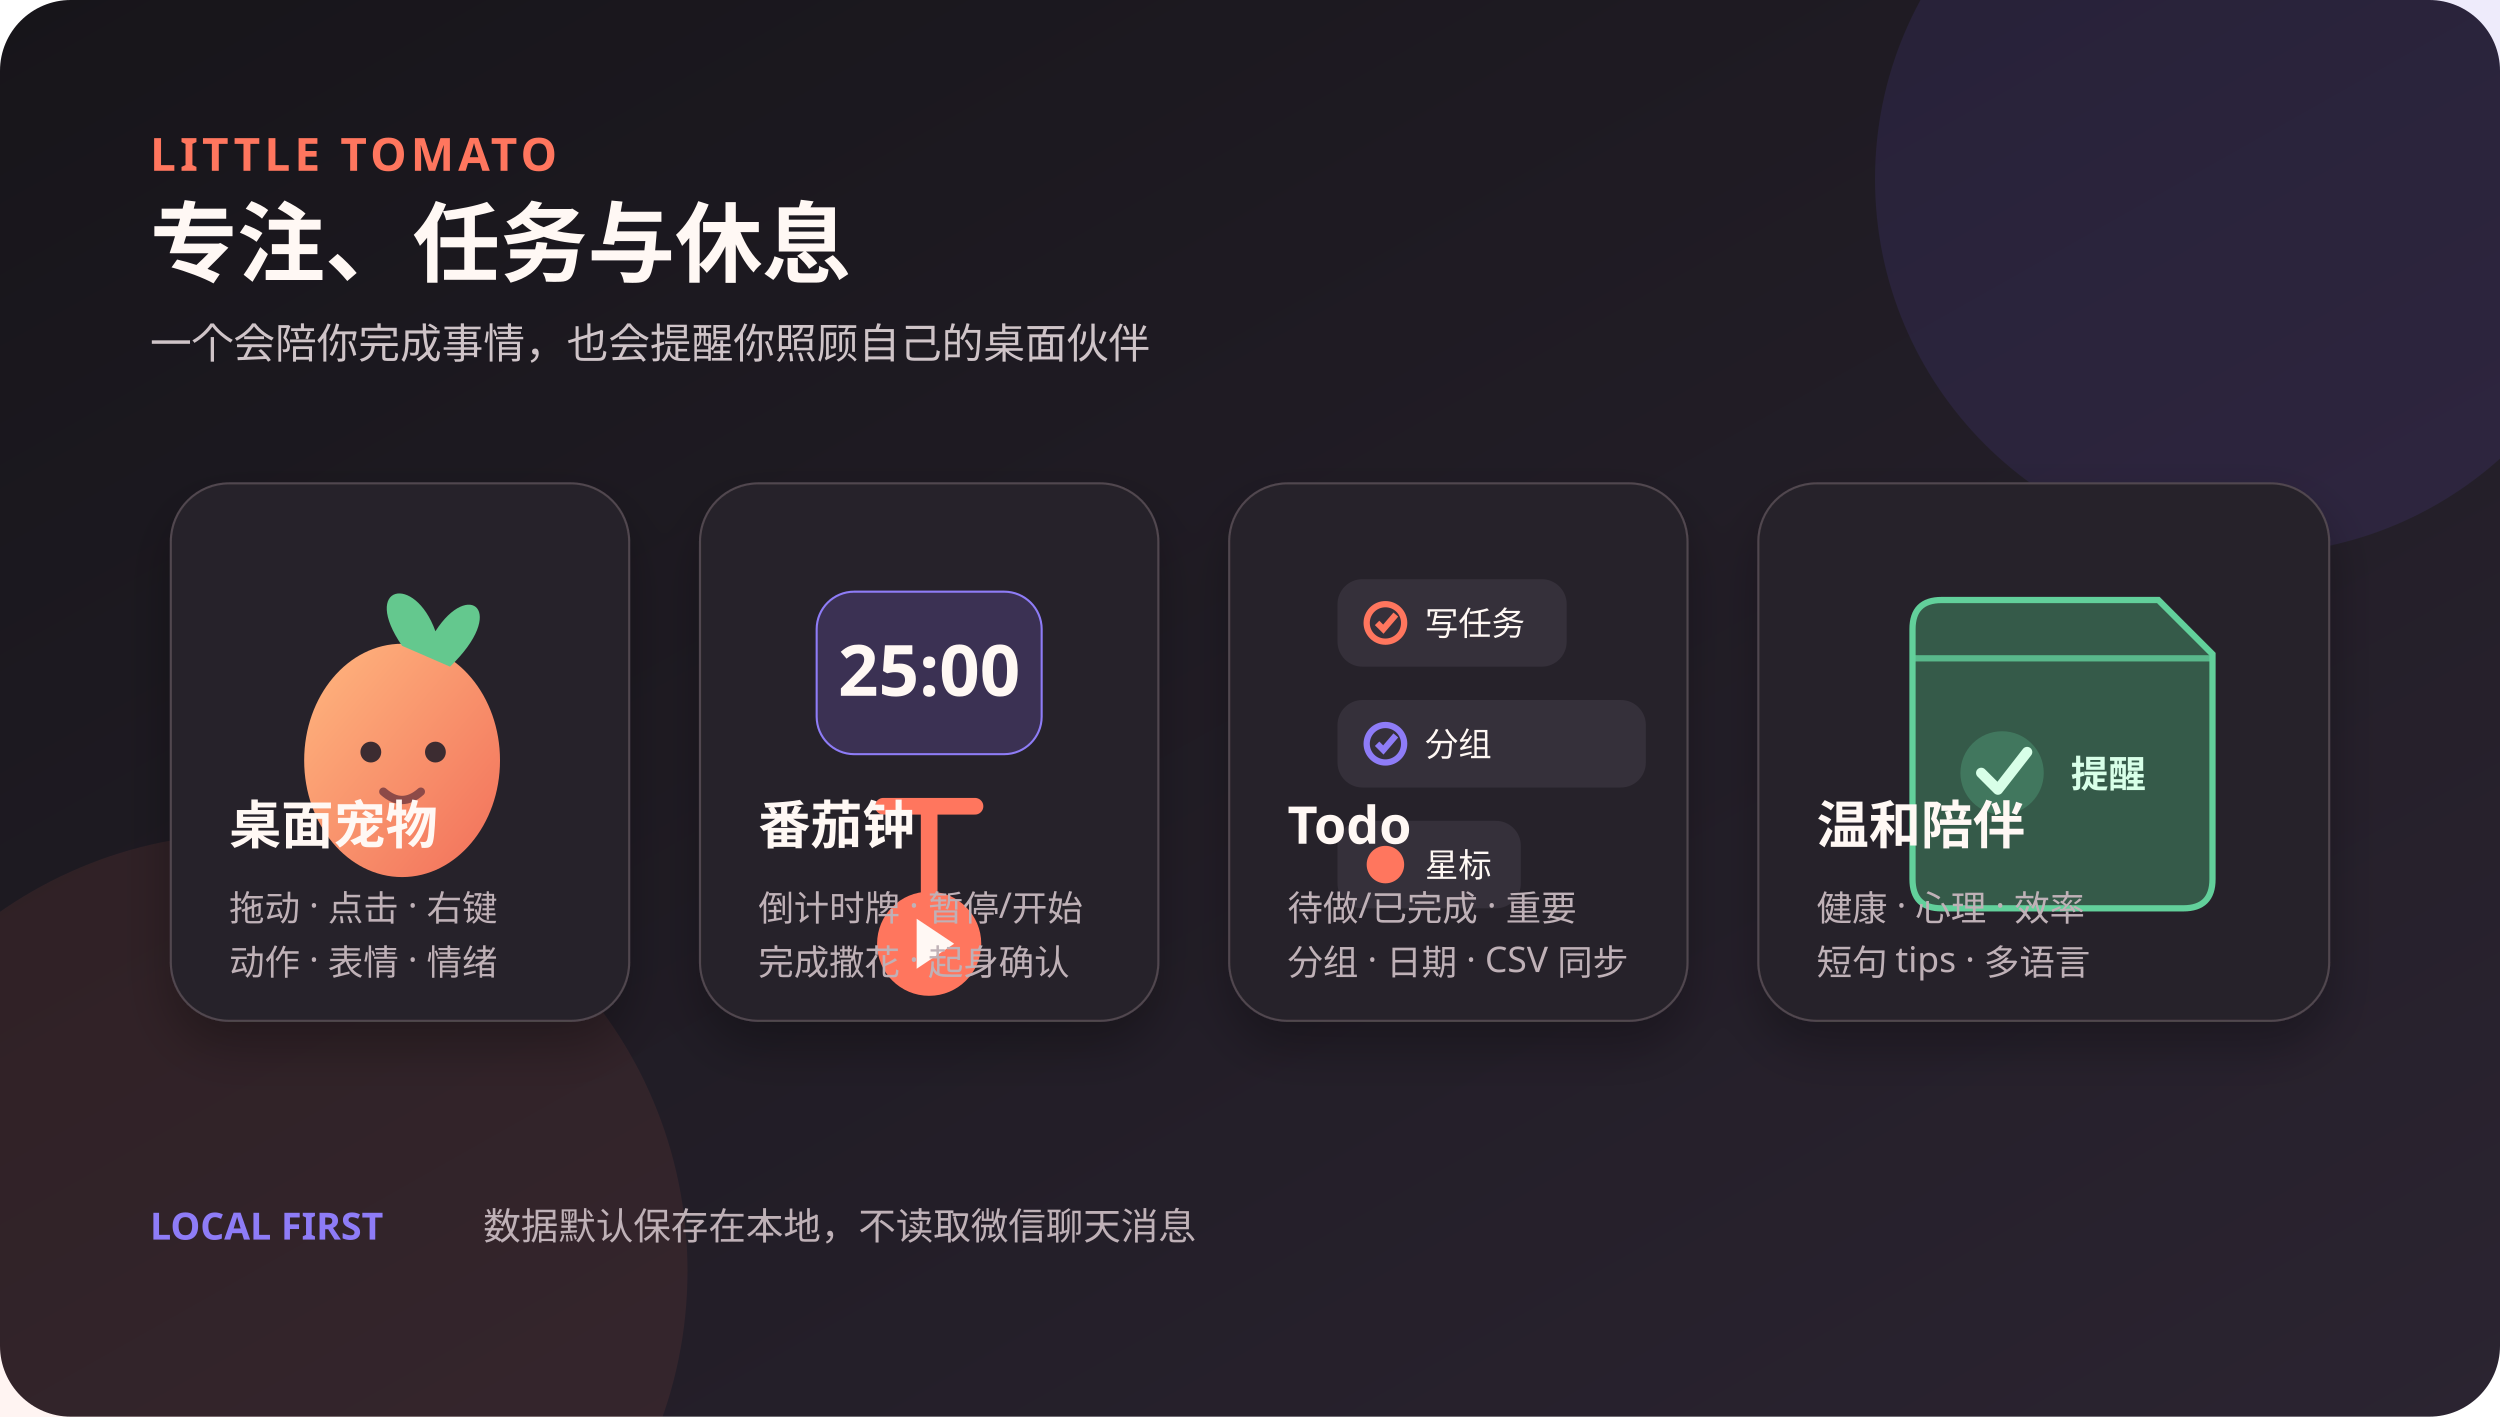
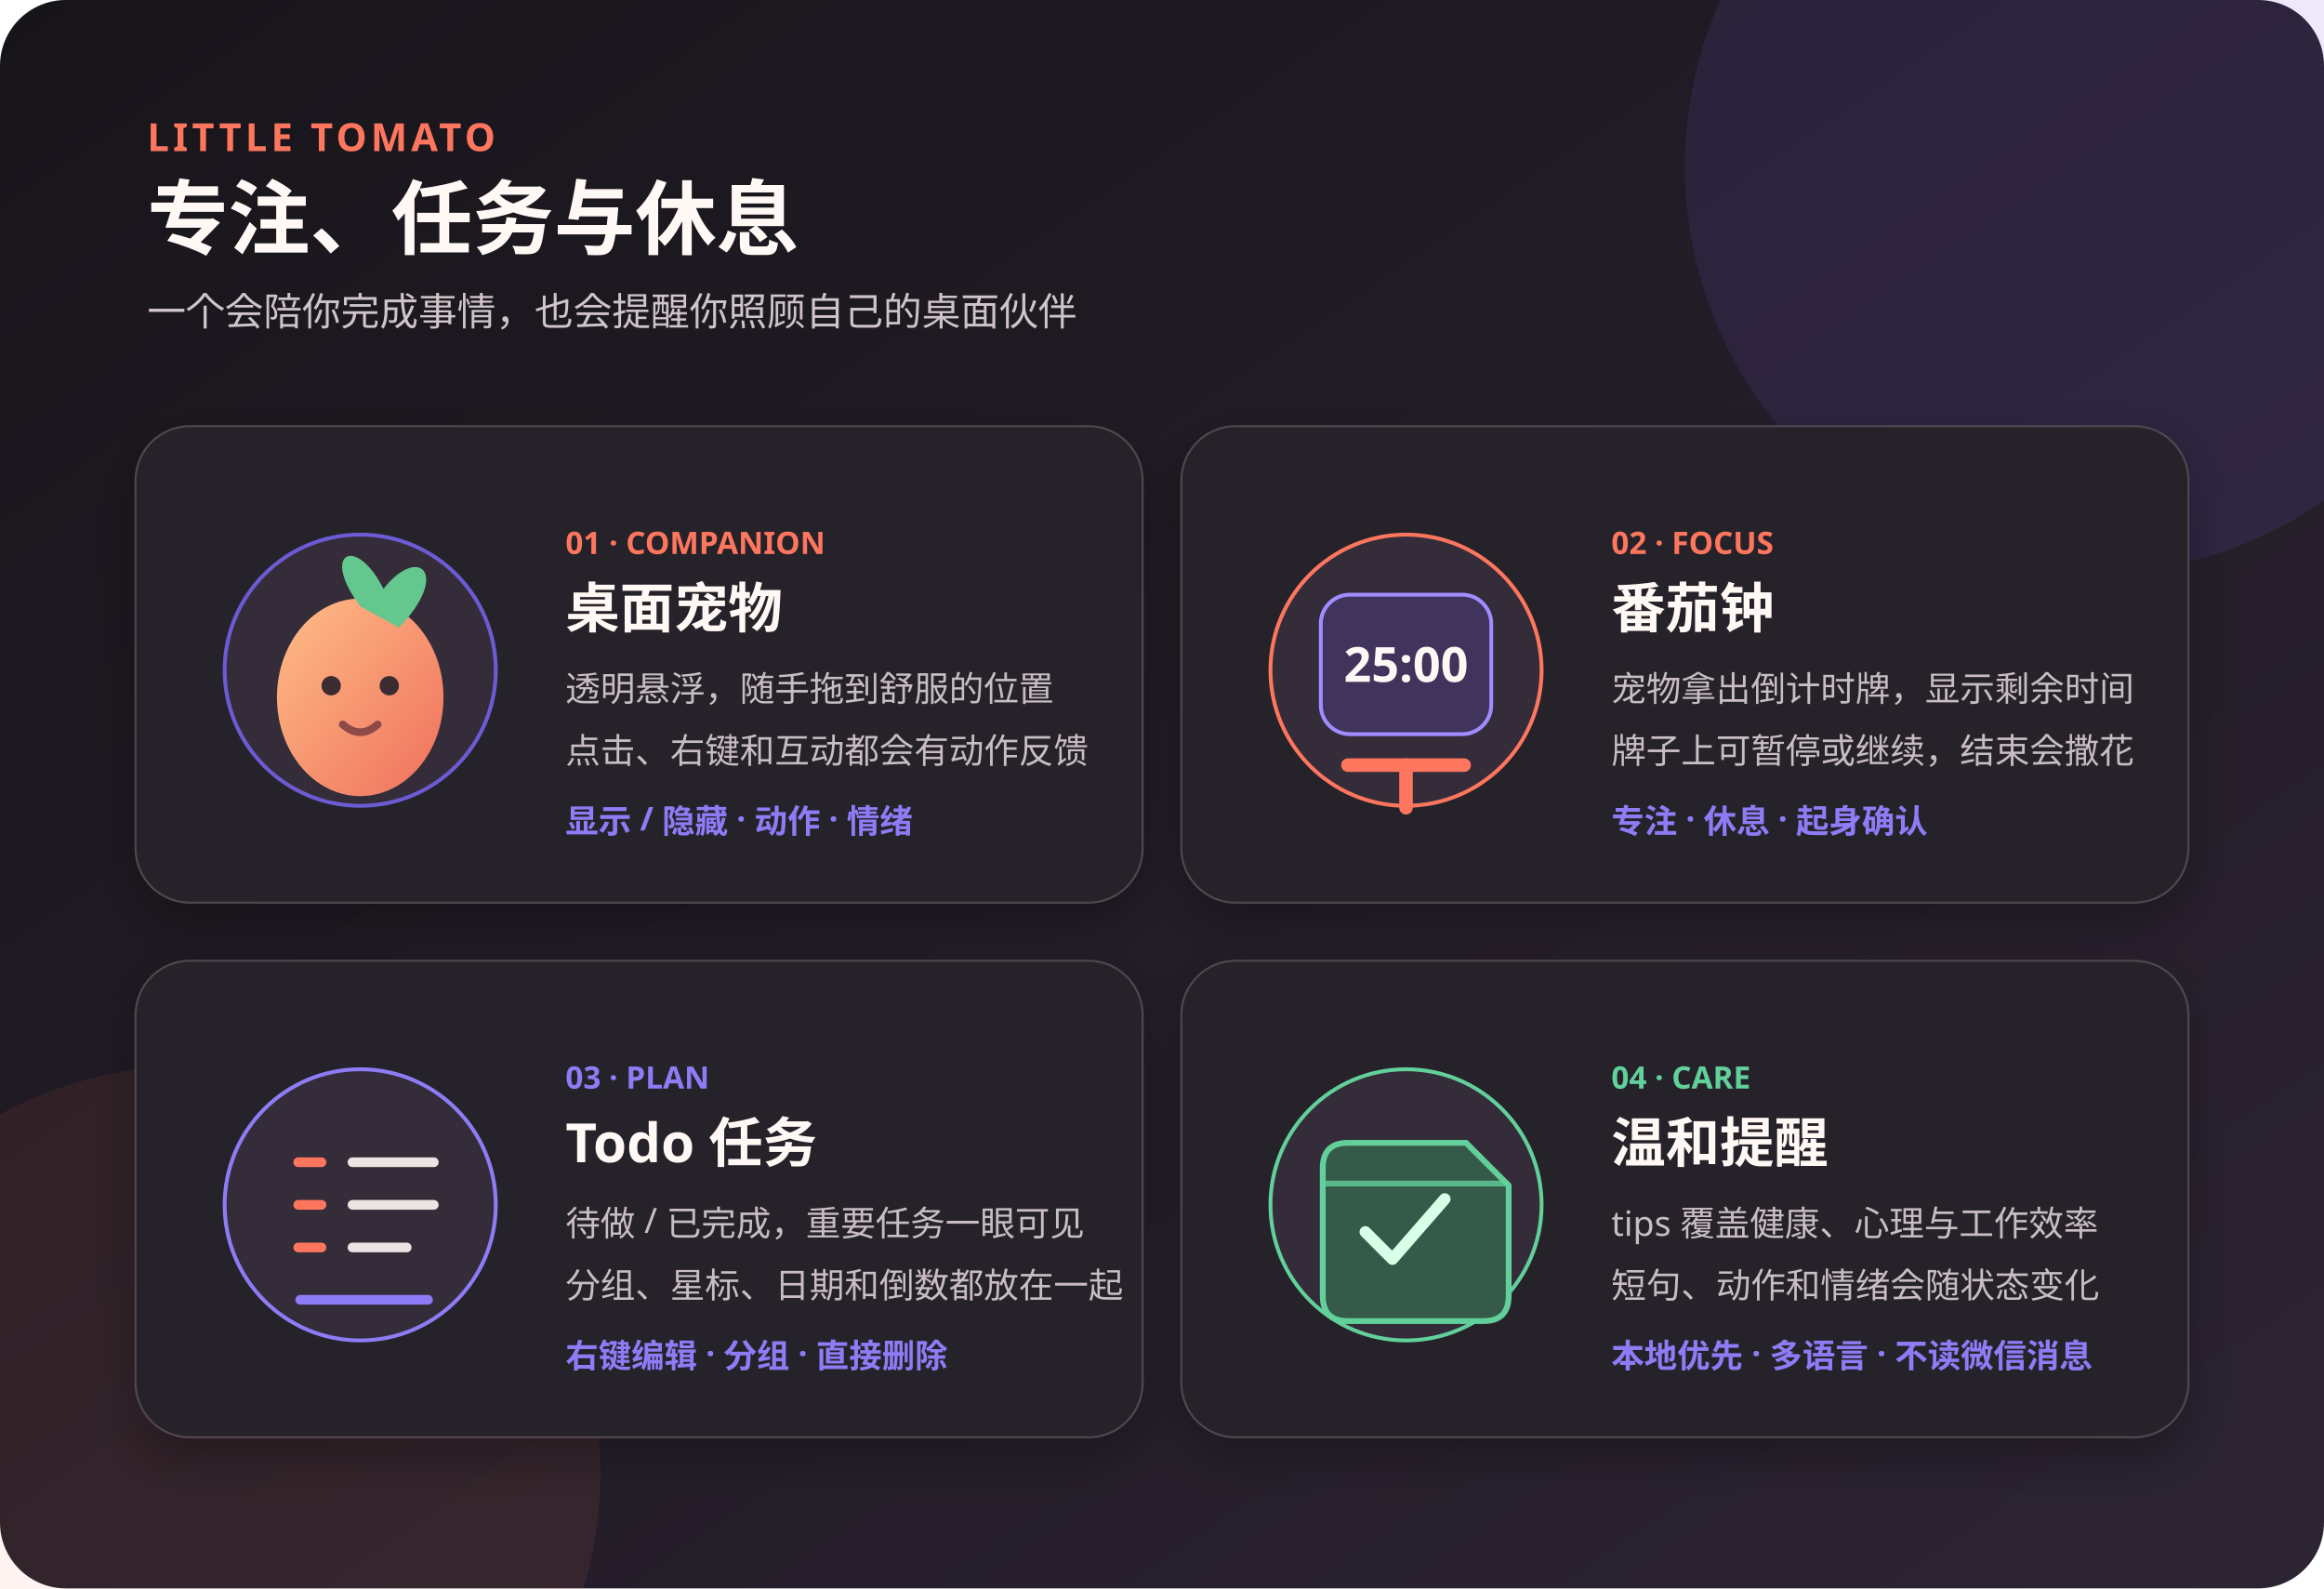
- <svg xmlns="http://www.w3.org/2000/svg" viewBox="0 0 1200 680" role="img" aria-labelledby="title desc">
+ <svg xmlns="http://www.w3.org/2000/svg" viewBox="0 0 1200 820" role="img" aria-labelledby="title desc">
  <defs>
    <linearGradient id="bg" x1="0" y1="0" x2="1" y2="1">
      <stop offset="0" stop-color="#17151a" />
-       <stop offset="1" stop-color="#2b2431" />
+       <stop offset="1" stop-color="#2d2433" />
    </linearGradient>
    <linearGradient id="tomato" x1="0" y1="0" x2="1" y2="1">
-       <stop offset="0" stop-color="#ffb77f" />
-       <stop offset="1" stop-color="#f26f5a" />
+       <stop offset="0" stop-color="#ffbd87" />
+       <stop offset="1" stop-color="#ef705c" />
    </linearGradient>
    <filter id="shadow" x="-30%" y="-30%" width="160%" height="160%">
-       <feDropShadow dx="0" dy="12" stdDeviation="12" flood-color="#000" flood-opacity=".28" />
+       <feDropShadow dx="0" dy="10" stdDeviation="12" flood-color="#000" flood-opacity=".28" />
    </filter>
  </defs>
-   <rect width="1200" height="680" rx="34" fill="url(#bg)" />
-   <circle cx="1080" cy="86" r="180" fill="#6b55d9" opacity=".12" />
-   <circle cx="120" cy="610" r="210" fill="#ff765e" opacity=".08" />
-   <text x="72" y="82" fill="#ff765e" font-family="Segoe UI, Microsoft YaHei, sans-serif" font-size="22" font-weight="700" letter-spacing="2">LITTLE TOMATO</text>
-   <text x="72" y="132" fill="#fff8f4" font-family="Segoe UI, Microsoft YaHei, sans-serif" font-size="42" font-weight="700">专注、任务与休息</text>
-   <text x="72" y="172" fill="#cfc4c8" font-family="Segoe UI, Microsoft YaHei, sans-serif" font-size="20">一个会陪你完成事情，也会提醒你照顾自己的桌面伙伴</text>
+   <rect width="1200" height="820" rx="34" fill="url(#bg)" />
+   <circle cx="1080" cy="86" r="210" fill="#7258d6" opacity=".13" />
+   <circle cx="100" cy="760" r="210" fill="#ff765e" opacity=".08" />
+   <text x="76" y="78" fill="#ff765e" font-family="Segoe UI, Microsoft YaHei, sans-serif" font-size="20" font-weight="700" letter-spacing="2">LITTLE TOMATO</text>
+   <text x="76" y="128" fill="#fff8f4" font-family="Segoe UI, Microsoft YaHei, sans-serif" font-size="42" font-weight="700">专注、任务与休息</text>
+   <text x="76" y="168" fill="#cfc4c8" font-family="Segoe UI, Microsoft YaHei, sans-serif" font-size="20">一个会陪你完成事情，也会提醒你照顾自己的桌面伙伴</text>
  <g filter="url(#shadow)">
-     <rect x="82" y="232" width="220" height="258" rx="28" fill="#28242a" stroke="#51474f" />
-     <rect x="336" y="232" width="220" height="258" rx="28" fill="#28242a" stroke="#51474f" />
-     <rect x="590" y="232" width="220" height="258" rx="28" fill="#28242a" stroke="#51474f" />
-     <rect x="844" y="232" width="274" height="258" rx="28" fill="#28242a" stroke="#51474f" />
+     <rect x="70" y="220" width="520" height="246" rx="28" fill="#28242b" stroke="#51474f" />
+     <rect x="610" y="220" width="520" height="246" rx="28" fill="#28242b" stroke="#51474f" />
+     <rect x="70" y="496" width="520" height="246" rx="28" fill="#28242b" stroke="#51474f" />
+     <rect x="610" y="496" width="520" height="246" rx="28" fill="#28242b" stroke="#51474f" />
  </g>
-   <g transform="translate(145 275)">
-     <ellipse cx="48" cy="90" rx="47" ry="56" fill="url(#tomato)" />
-     <path d="M48 35 C28 6 54 0 64 28 C80 3 99 18 71 45" fill="#64c88e" />
-     <circle cx="33" cy="86" r="5" fill="#3c2c31" />
-     <circle cx="64" cy="86" r="5" fill="#3c2c31" />
-     <path d="M39 105 Q48 113 57 105" fill="none" stroke="#8d4a48" stroke-width="4" stroke-linecap="round" />
+   <g transform="translate(112 276)">
+     <circle cx="74" cy="70" r="70" fill="#352c39" stroke="#6c5bd4" stroke-width="2" />
+     <ellipse cx="74" cy="84" rx="43" ry="51" fill="url(#tomato)" />
+     <path d="M74 37 C53 9 72 0 86 28 C104 5 121 20 94 48" fill="#64c88e" />
+     <circle cx="59" cy="78" r="5" fill="#3c2c31" />
+     <circle cx="89" cy="78" r="5" fill="#3c2c31" />
+     <path d="M65 98 Q74 106 83 98" fill="none" stroke="#8d4a48" stroke-width="4" stroke-linecap="round" />
  </g>
-   <text x="110" y="405" fill="#fff8f4" font-family="Segoe UI, Microsoft YaHei, sans-serif" font-size="25" font-weight="700">桌面宠物</text>
-   <text x="110" y="442" fill="#bfb1b7" font-family="Segoe UI, Microsoft YaHei, sans-serif" font-size="17">拖动 · 点击 · 右键</text>
-   <text x="110" y="468" fill="#bfb1b7" font-family="Segoe UI, Microsoft YaHei, sans-serif" font-size="17">动作 · 表情 · 情绪</text>
-   <g transform="translate(392 284)">
-     <rect x="0" y="0" width="108" height="78" rx="18" fill="#3b3153" stroke="#8e7cf7" />
-     <text x="54" y="50" text-anchor="middle" fill="#fff8f4" font-family="Segoe UI, sans-serif" font-size="34" font-weight="700">25:00</text>
-     <path d="M32 103 h44 M54 103 v46" stroke="#ff765e" stroke-width="8" stroke-linecap="round" />
-     <circle cx="54" cy="169" r="25" fill="#ff765e" />
-     <path d="M48 157 l18 12 -18 12z" fill="#fff8f4" />
+   <text x="292" y="286" fill="#ff765e" font-family="Segoe UI, Microsoft YaHei, sans-serif" font-size="16" font-weight="700">01 · COMPANION</text>
+   <text x="292" y="324" fill="#fff8f4" font-family="Segoe UI, Microsoft YaHei, sans-serif" font-size="28" font-weight="700">桌面宠物</text>
+   <text x="292" y="362" fill="#c8bdc2" font-family="Segoe UI, Microsoft YaHei, sans-serif" font-size="18">透明悬浮，随手拖到舒服的位置</text>
+   <text x="292" y="394" fill="#c8bdc2" font-family="Segoe UI, Microsoft YaHei, sans-serif" font-size="18">点击、右键和互动都会有动作反馈</text>
+   <text x="292" y="430" fill="#8e7cf7" font-family="Segoe UI, Microsoft YaHei, sans-serif" font-size="17" font-weight="700">显示 / 隐藏 · 动作 · 情绪</text>
+   <g transform="translate(652 276)">
+     <circle cx="74" cy="70" r="70" fill="#352c39" stroke="#ff765e" stroke-width="2" />
+     <rect x="30" y="31" width="88" height="72" rx="15" fill="#40345c" stroke="#a18cff" stroke-width="2" />
+     <text x="74" y="76" text-anchor="middle" fill="#fff8f4" font-family="Segoe UI, sans-serif" font-size="25" font-weight="700">25:00</text>
+     <path d="M44 119 h60" stroke="#ff765e" stroke-width="7" stroke-linecap="round" />
+     <path d="M74 119 v22" stroke="#ff765e" stroke-width="7" stroke-linecap="round" />
  </g>
-   <text x="364" y="405" fill="#fff8f4" font-family="Segoe UI, Microsoft YaHei, sans-serif" font-size="25" font-weight="700">番茄钟</text>
-   <text x="364" y="442" fill="#bfb1b7" font-family="Segoe UI, Microsoft YaHei, sans-serif" font-size="17">倒计时牌 · 暂停/开始</text>
-   <text x="364" y="468" fill="#bfb1b7" font-family="Segoe UI, Microsoft YaHei, sans-serif" font-size="17">完成撒花 · 起身确认</text>
-   <g transform="translate(642 278)">
-     <rect x="0" y="0" width="110" height="42" rx="12" fill="#35303a" />
-     <circle cx="23" cy="21" r="9" fill="none" stroke="#ff765e" stroke-width="3" />
-     <path d="M19 21 l3 3 6 -7" fill="none" stroke="#ff765e" stroke-width="3" />
-     <rect x="0" y="58" width="148" height="42" rx="12" fill="#35303a" />
-     <circle cx="23" cy="79" r="9" fill="none" stroke="#8e7cf7" stroke-width="3" />
-     <path d="M19 79 l3 3 6 -7" fill="none" stroke="#8e7cf7" stroke-width="3" />
-     <rect x="0" y="116" width="88" height="42" rx="12" fill="#35303a" />
-     <circle cx="23" cy="137" r="9" fill="#ff765e" />
-     <text x="42" y="27" fill="#fff8f4" font-family="Segoe UI, Microsoft YaHei, sans-serif" font-size="16">写任务</text>
-     <text x="42" y="85" fill="#fff8f4" font-family="Segoe UI, Microsoft YaHei, sans-serif" font-size="16">分组</text>
-     <text x="42" y="143" fill="#fff8f4" font-family="Segoe UI, Microsoft YaHei, sans-serif" font-size="16">星标</text>
+   <text x="832" y="286" fill="#ff765e" font-family="Segoe UI, Microsoft YaHei, sans-serif" font-size="16" font-weight="700">02 · FOCUS</text>
+   <text x="832" y="324" fill="#fff8f4" font-family="Segoe UI, Microsoft YaHei, sans-serif" font-size="28" font-weight="700">番茄钟</text>
+   <text x="832" y="362" fill="#c8bdc2" font-family="Segoe UI, Microsoft YaHei, sans-serif" font-size="18">宠物拿出倒计时牌，显示剩余时间</text>
+   <text x="832" y="394" fill="#c8bdc2" font-family="Segoe UI, Microsoft YaHei, sans-serif" font-size="18">牌子上可暂停或继续，结束会撒花</text>
+   <text x="832" y="430" fill="#8e7cf7" font-family="Segoe UI, Microsoft YaHei, sans-serif" font-size="17" font-weight="700">专注 · 休息 · 起身确认</text>
+   <g transform="translate(112 552)">
+     <circle cx="74" cy="70" r="70" fill="#352c39" stroke="#8e7cf7" stroke-width="2" />
+     <g stroke-linecap="round" stroke-width="5">
+       <path d="M42 48 h12 M42 70 h12 M42 92 h12" stroke="#ff765e" />
+       <path d="M70 48 h42 M70 70 h42 M70 92 h28" stroke="#fff8f4" opacity=".9" />
+     </g>
+     <path d="M43 119 h66" stroke="#8e7cf7" stroke-width="5" stroke-linecap="round" />
  </g>
-   <text x="618" y="405" fill="#fff8f4" font-family="Segoe UI, Microsoft YaHei, sans-serif" font-size="25" font-weight="700">Todo</text>
-   <text x="618" y="442" fill="#bfb1b7" font-family="Segoe UI, Microsoft YaHei, sans-serif" font-size="17">待做/已完成 · 重要</text>
-   <text x="618" y="468" fill="#bfb1b7" font-family="Segoe UI, Microsoft YaHei, sans-serif" font-size="17">分组 · 日期 · CSV 同步</text>
-   <g transform="translate(900 280)">
-     <path d="M18 22 Q18 8 32 8 h104 l26 26 v108 q0 14 -14 14 H32 q-14 0 -14 -14z" fill="#355a49" stroke="#62d09b" stroke-width="3" />
-     <path d="M18 36 h144" stroke="#62d09b" stroke-width="3" opacity=".8" />
-     <circle cx="61" cy="91" r="20" fill="#62d09b" opacity=".25" />
-     <path d="M51 91 l8 8 14 -18" fill="none" stroke="#d8ffe8" stroke-width="5" stroke-linecap="round" stroke-linejoin="round" />
-     <text x="94" y="98" fill="#d8ffe8" font-family="Segoe UI, Microsoft YaHei, sans-serif" font-size="18" font-weight="700">提醒</text>
+   <text x="292" y="562" fill="#8e7cf7" font-family="Segoe UI, Microsoft YaHei, sans-serif" font-size="16" font-weight="700">03 · PLAN</text>
+   <text x="292" y="600" fill="#fff8f4" font-family="Segoe UI, Microsoft YaHei, sans-serif" font-size="28" font-weight="700">Todo 任务</text>
+   <text x="292" y="638" fill="#c8bdc2" font-family="Segoe UI, Microsoft YaHei, sans-serif" font-size="18">待做 / 已完成，重要任务一眼可见</text>
+   <text x="292" y="670" fill="#c8bdc2" font-family="Segoe UI, Microsoft YaHei, sans-serif" font-size="18">分组、星标、日期和倒数都放在一起</text>
+   <text x="292" y="706" fill="#8e7cf7" font-family="Segoe UI, Microsoft YaHei, sans-serif" font-size="17" font-weight="700">右键编辑 · 分组 · 直接删除</text>
+   <g transform="translate(652 552)">
+     <circle cx="74" cy="70" r="70" fill="#352c39" stroke="#62d09b" stroke-width="2" />
+     <path d="M31 51 Q31 38 44 38 h61 l22 22 v57 q0 13 -13 13 H44 q-13 0 -13 -13z" fill="#355a49" stroke="#62d09b" stroke-width="3" />
+     <path d="M31 59 h96" stroke="#62d09b" stroke-width="3" opacity=".8" />
+     <path d="M53 84 l14 14 27 -31" fill="none" stroke="#d8ffe8" stroke-width="6" stroke-linecap="round" stroke-linejoin="round" />
  </g>
-   <text x="872" y="405" fill="#fff8f4" font-family="Segoe UI, Microsoft YaHei, sans-serif" font-size="25" font-weight="700">温和陪伴</text>
-   <text x="872" y="442" fill="#bfb1b7" font-family="Segoe UI, Microsoft YaHei, sans-serif" font-size="17">健康 · 心理 · 效率</text>
-   <text x="872" y="468" fill="#bfb1b7" font-family="Segoe UI, Microsoft YaHei, sans-serif" font-size="17">短句 tips · 多语言</text>
-   <text x="72" y="595" fill="#8e7cf7" font-family="Segoe UI, Microsoft YaHei, sans-serif" font-size="18" font-weight="700">LOCAL FIRST</text>
-   <text x="232" y="595" fill="#bfb1b7" font-family="Segoe UI, Microsoft YaHei, sans-serif" font-size="18">数据默认保存在本地，不读取微信聊天消息</text>
+   <text x="832" y="562" fill="#62d09b" font-family="Segoe UI, Microsoft YaHei, sans-serif" font-size="16" font-weight="700">04 · CARE</text>
+   <text x="832" y="600" fill="#fff8f4" font-family="Segoe UI, Microsoft YaHei, sans-serif" font-size="28" font-weight="700">温和提醒</text>
+   <text x="832" y="638" fill="#c8bdc2" font-family="Segoe UI, Microsoft YaHei, sans-serif" font-size="18">tips 覆盖健康、心理与工作效率</text>
+   <text x="832" y="670" fill="#c8bdc2" font-family="Segoe UI, Microsoft YaHei, sans-serif" font-size="18">短句、动作和情绪会随状态变化</text>
+   <text x="832" y="706" fill="#8e7cf7" font-family="Segoe UI, Microsoft YaHei, sans-serif" font-size="17" font-weight="700">本地优先 · 多语言 · 不读微信消息</text>
</svg>
